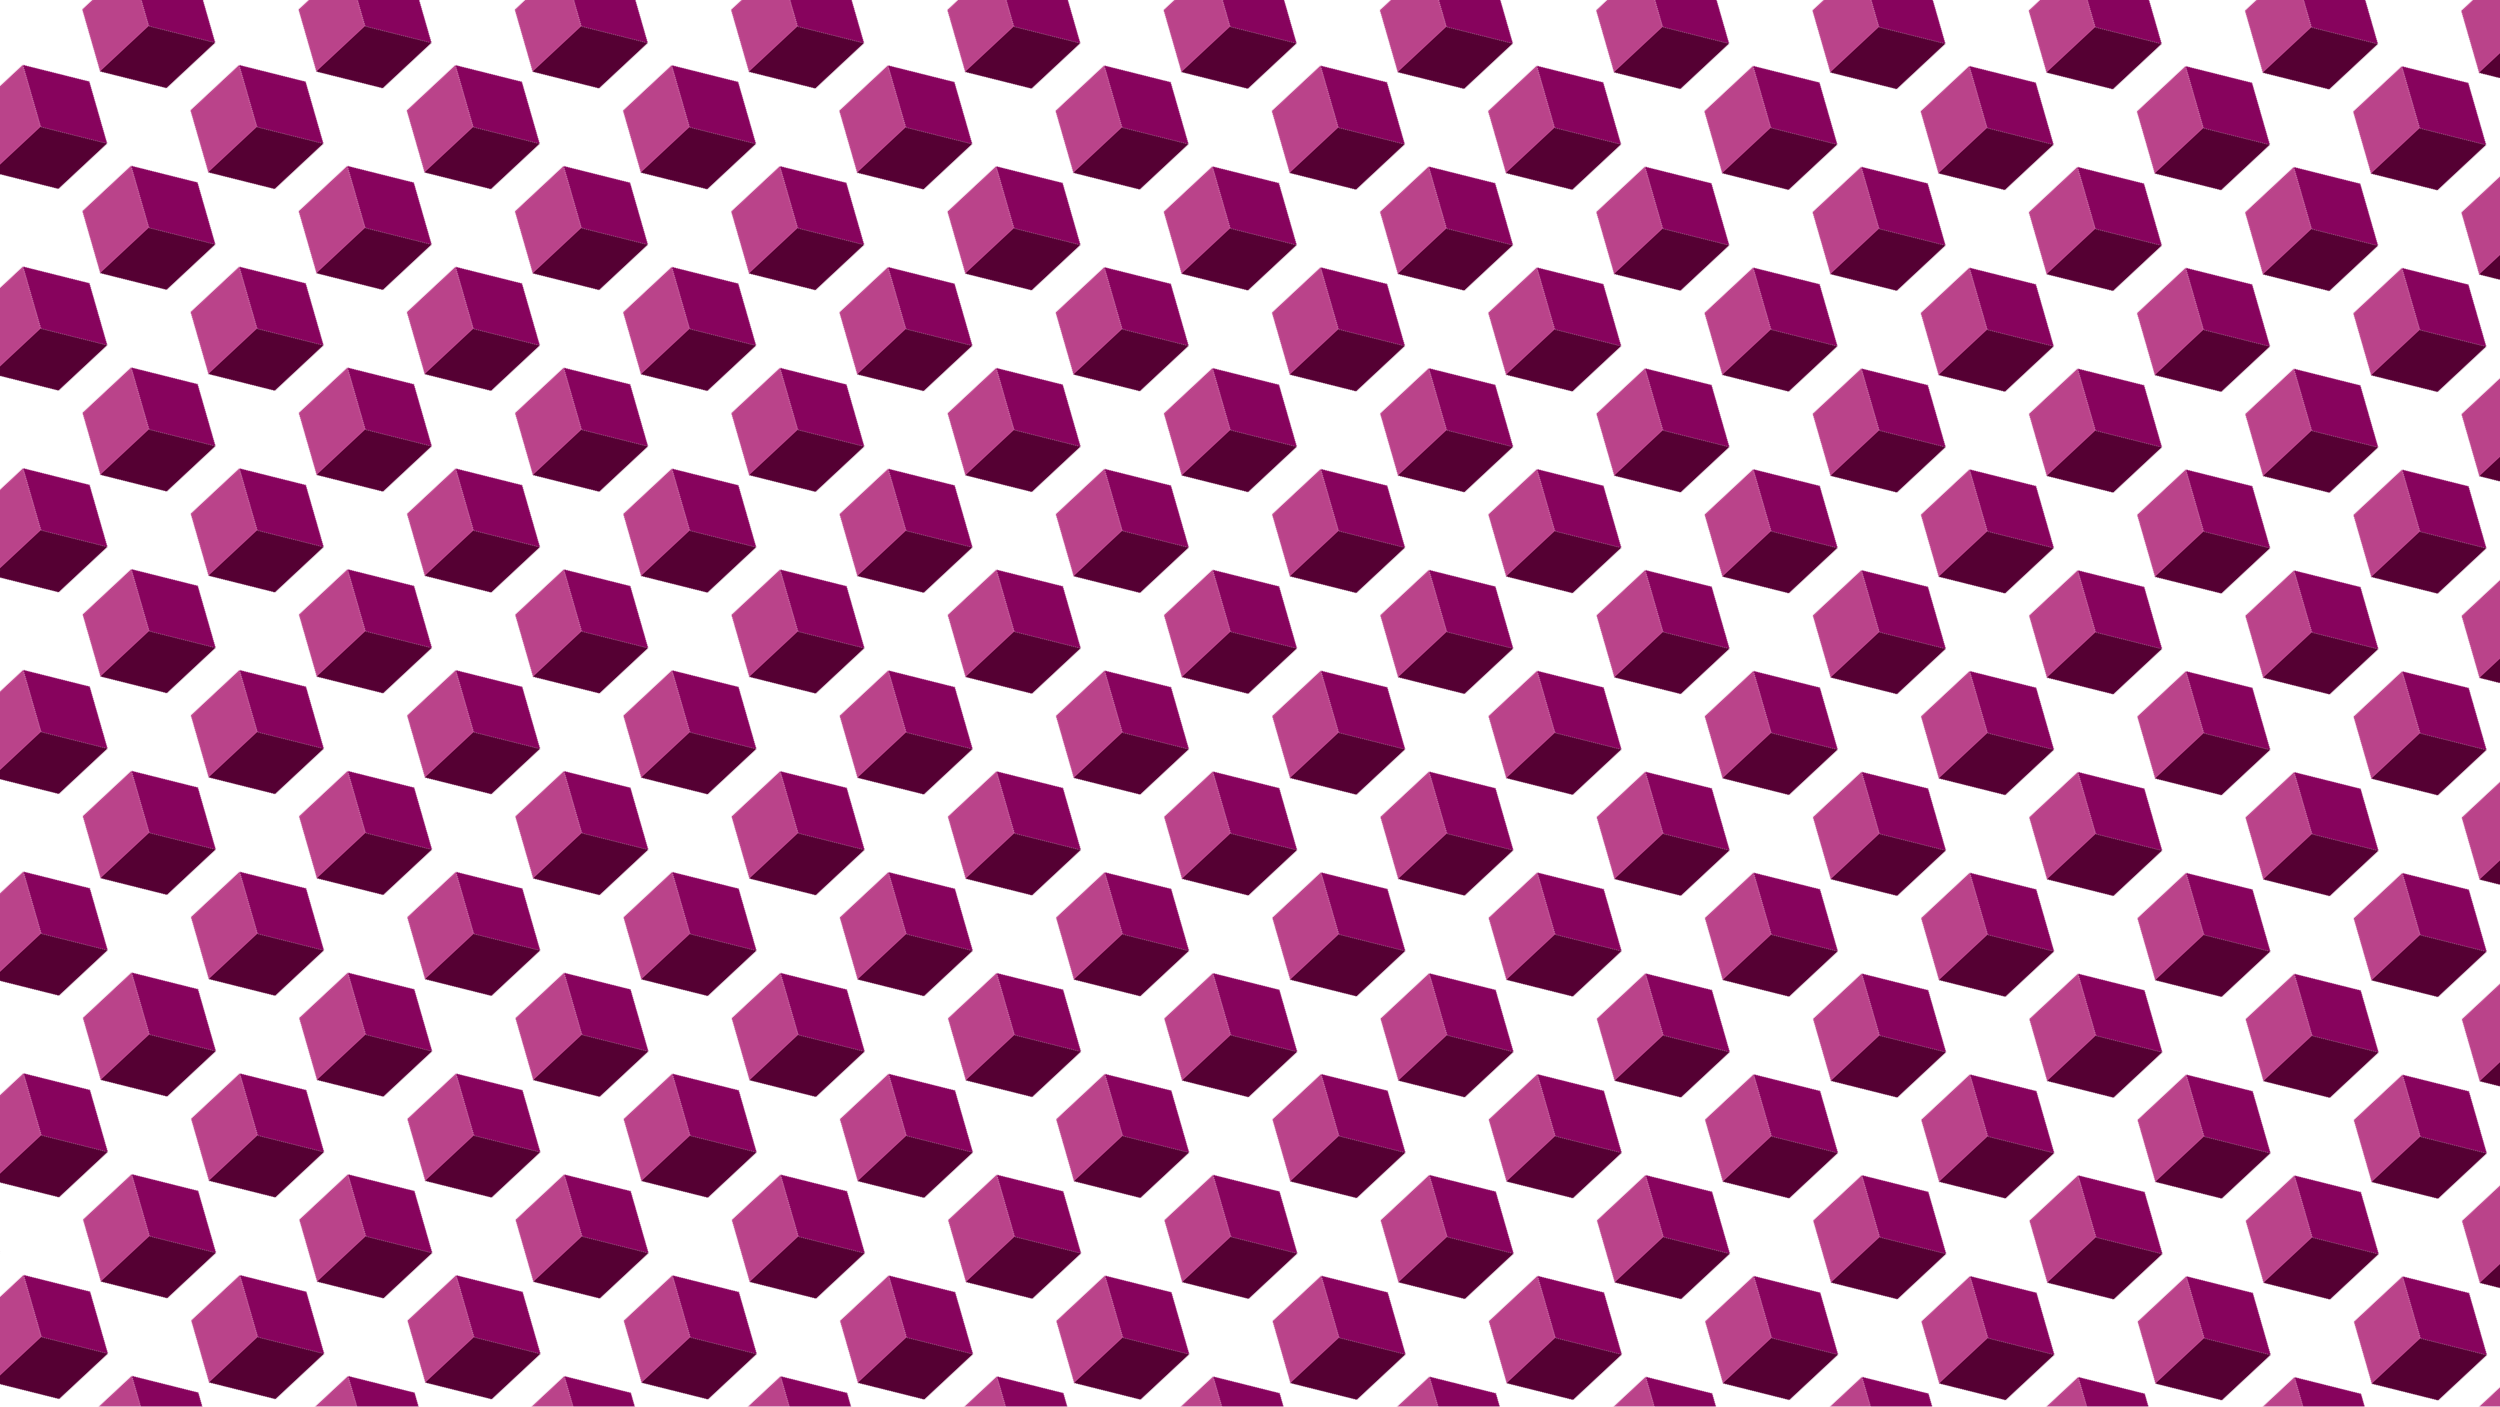
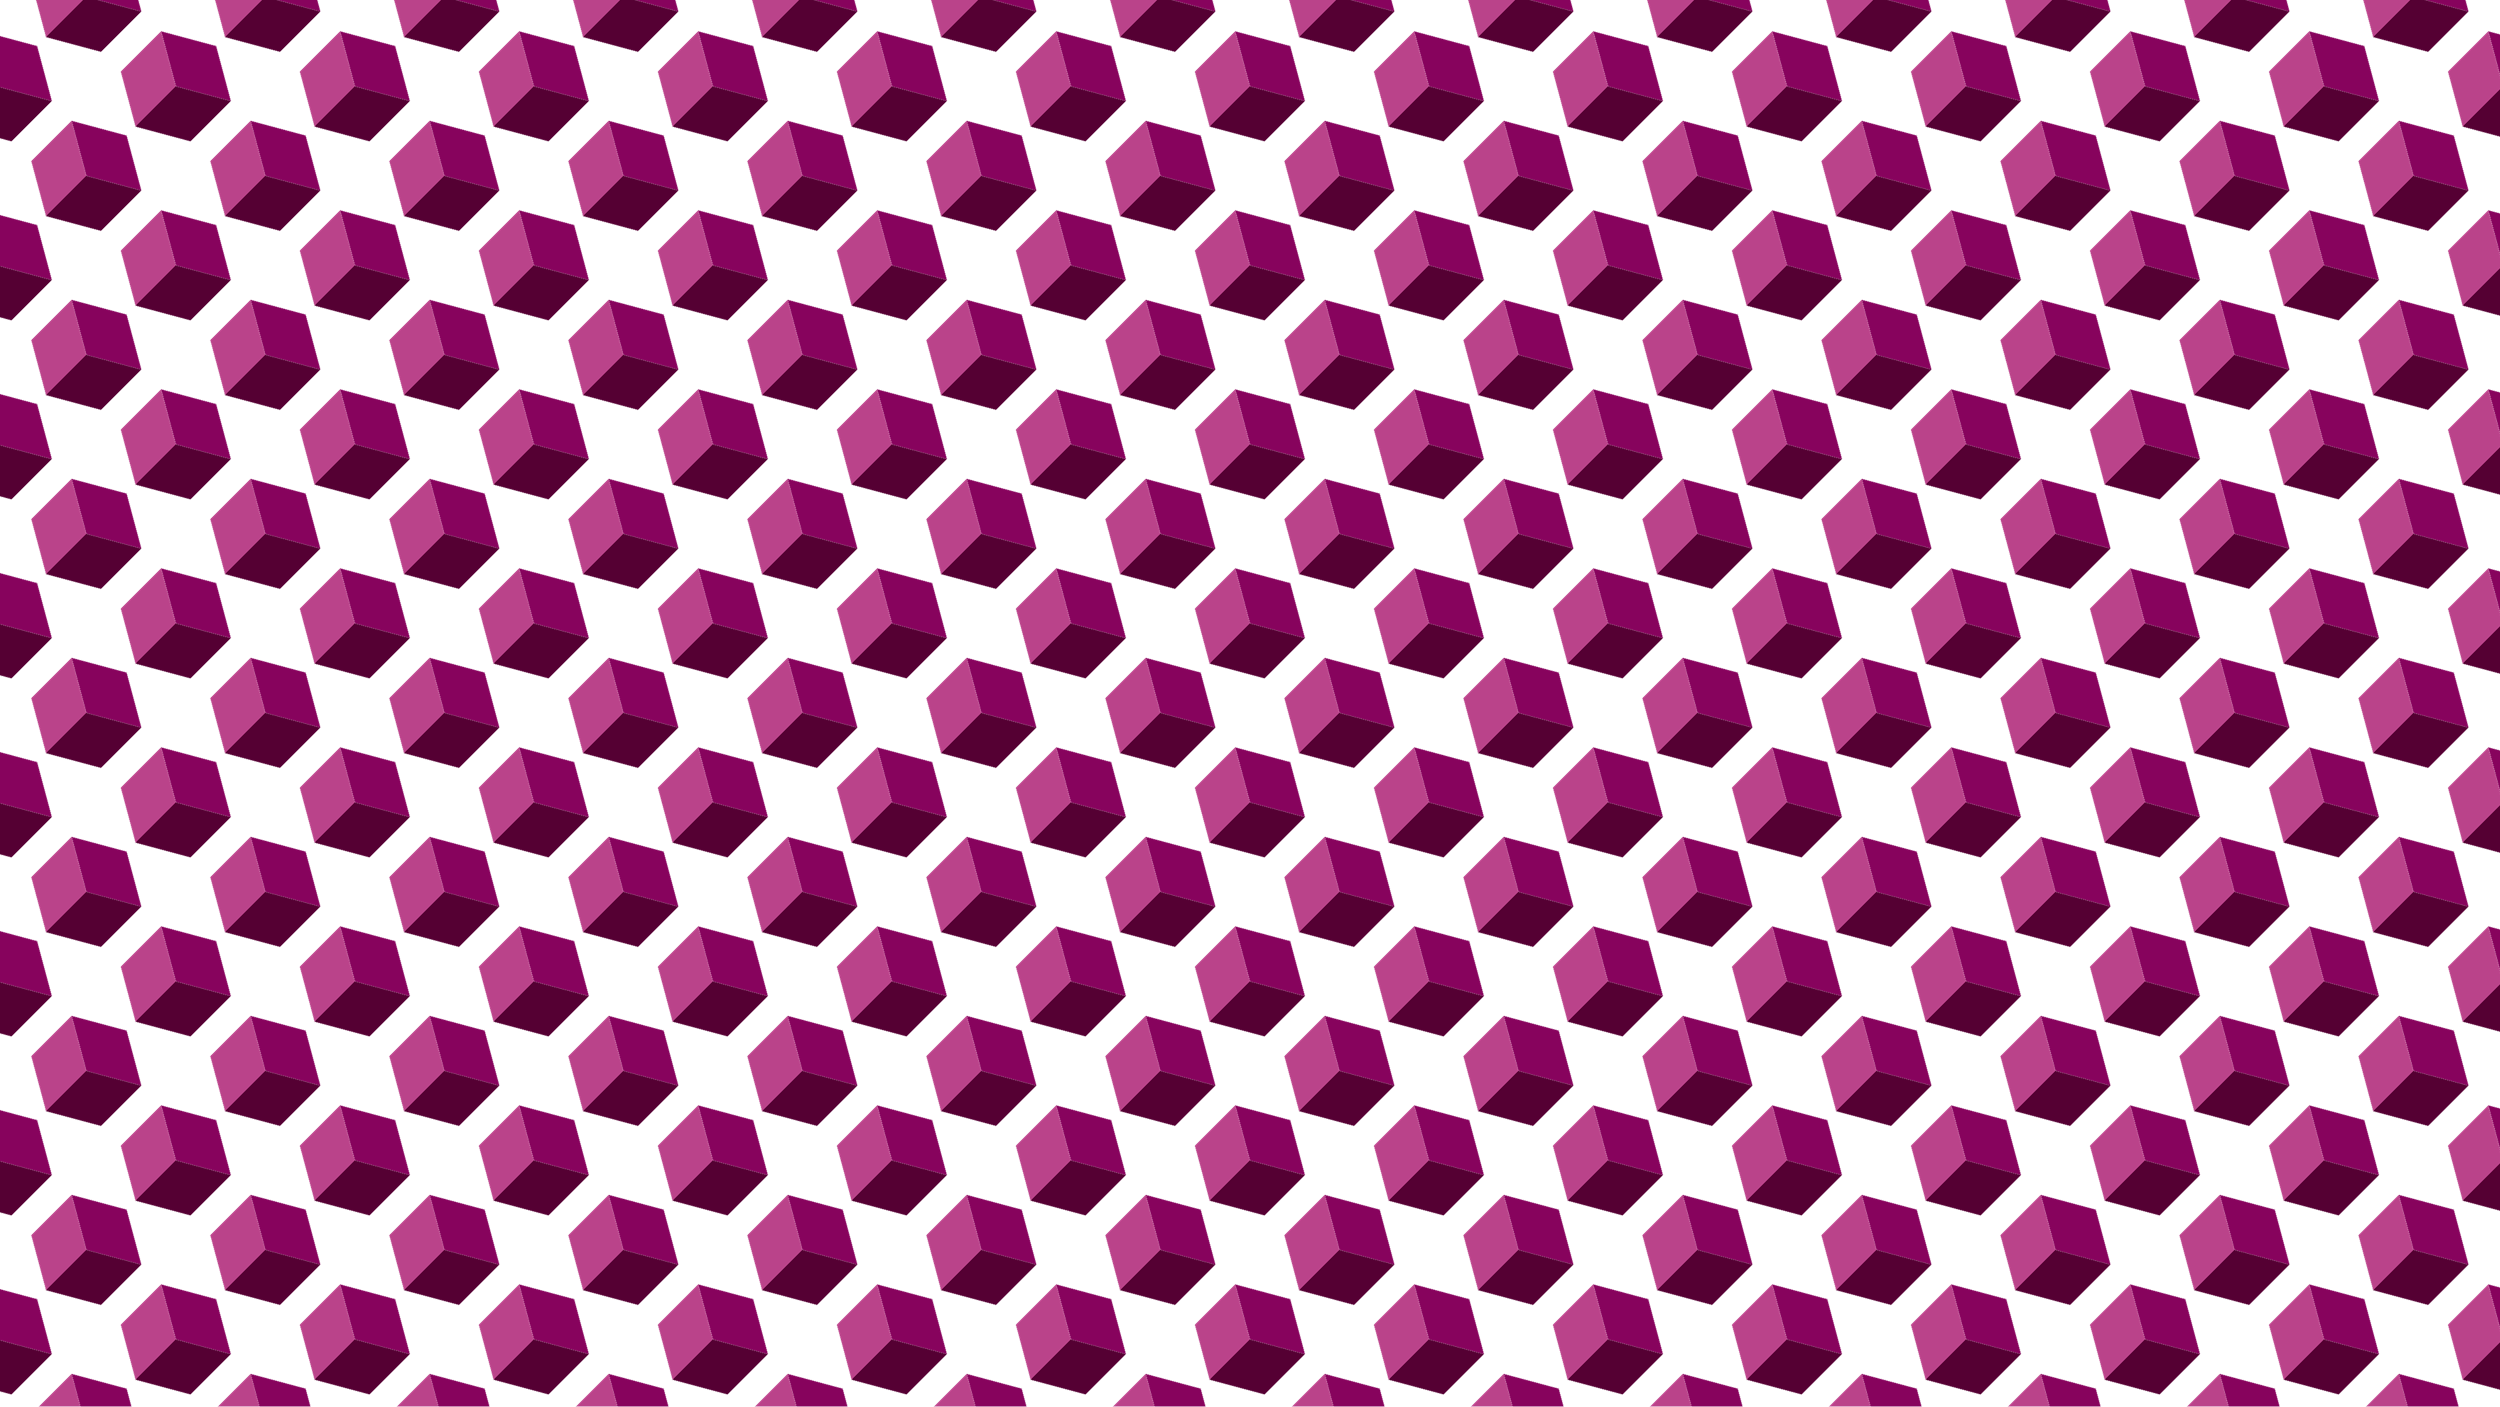
<svg xmlns="http://www.w3.org/2000/svg" version="1.1" viewBox="0 0 1422 800" width="1422" height="800">
  <defs>
-     <pattern id="mmmotif-pattern" width="40" height="40" patternUnits="userSpaceOnUse" patternTransform="translate(-100 -100) scale(2.1) rotate(45) skewX(-2) skewY(-2)">
+     <pattern id="mmmotif-pattern" width="40" height="40" patternUnits="userSpaceOnUse" patternTransform="translate(100 100) scale(1.8) rotate(45) skewX(0) skewY(0)">
      <rect width="18" height="18" transform="matrix(0.866025 0.5 -0.866025 0.5 20 2)" fill="hsl(319, 96%, 27%)" />
      <rect width="18" height="18" transform="matrix(0.866025 0.5 -2.20305e-08 1 4.41162 11)" fill="#ba438a" />
      <rect width="18" height="18" transform="matrix(0.866025 -0.5 2.20305e-08 1 20 20)" fill="#550033" />
    </pattern>
  </defs>
  <rect width="1422" height="800" fill="url(#mmmotif-pattern)" />
</svg>
